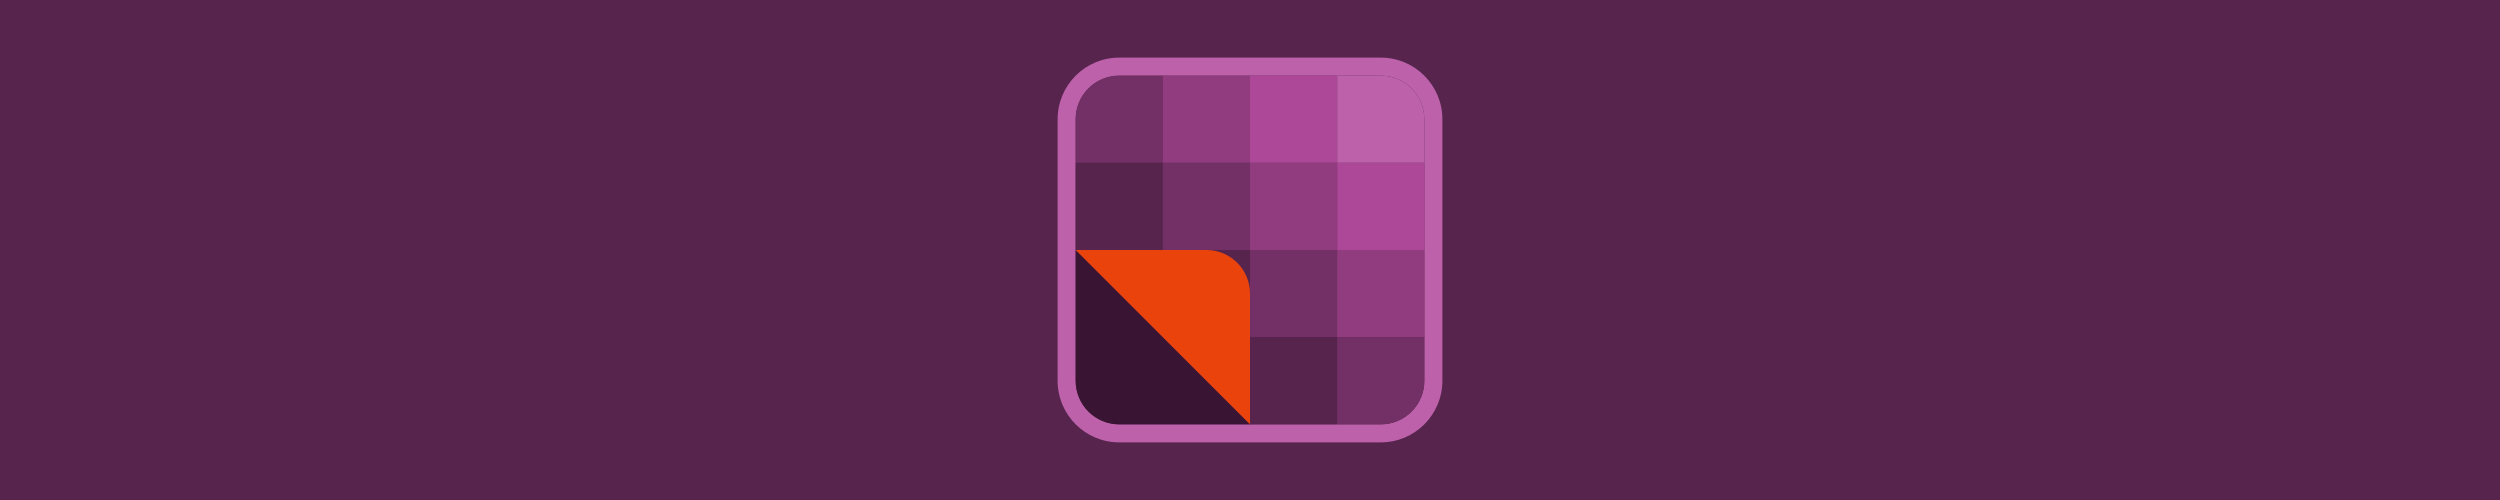
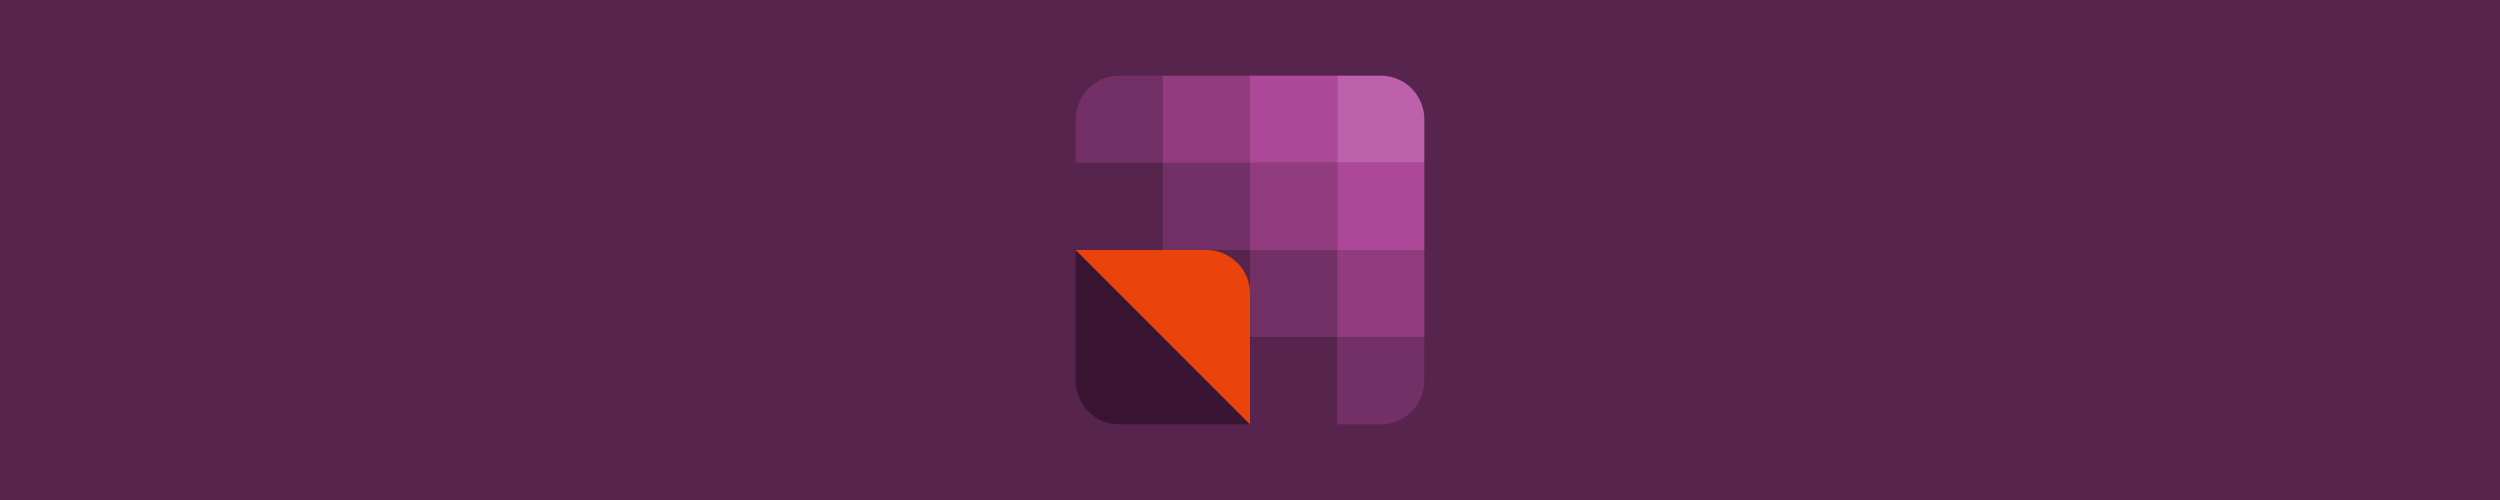
<svg xmlns="http://www.w3.org/2000/svg" width="2560" height="512" viewBox="0 0 2560 512" fill="none">
-   <g clip-path="url(#clip0_27_340)">
+   <g clip-path="url(#clip0_27_360)">
    <path d="M2560 0H0V512H2560V0Z" fill="#56244C" />
-     <g clip-path="url(#clip1_27_340)">
-       <path d="M1083 389.898V122.102C1083 87.251 1111.25 59 1146.1 59V77.469C1121.45 77.469 1101.47 97.451 1101.47 122.102V389.898C1101.47 414.548 1121.45 434.531 1146.1 434.531H1413.9C1438.55 434.531 1458.53 414.548 1458.53 389.898V122.102C1458.53 97.451 1438.55 77.469 1413.9 77.469V59C1448.75 59 1477 87.251 1477 122.102V389.898C1477 424.748 1448.75 453 1413.9 453H1146.1C1111.25 453 1083 424.748 1083 389.898ZM1413.9 59V77.469H1146.1V59H1413.9Z" fill="#BD61AA" />
-       <path d="M1101.47 122.102C1101.47 97.451 1121.45 77.469 1146.1 77.469H1190.73V166.734H1101.47V122.102Z" fill="#733066" />
-       <rect x="1101.47" y="166.734" width="89.266" height="89.266" fill="#56244C" />
-       <rect x="1190.73" y="77.469" width="89.266" height="89.266" fill="#903C7F" />
-       <rect x="1190.73" y="166.734" width="89.266" height="89.266" fill="#733066" />
-       <rect x="1280" y="77.469" width="89.266" height="89.266" fill="#AD4899" />
-       <path d="M1101.47 256H1280V434.531H1146.1C1121.45 434.531 1101.47 414.548 1101.47 389.898V256Z" fill="#3A1533" />
-       <rect x="1280" y="166.734" width="89.266" height="89.266" fill="#903C7F" />
-       <rect x="1280" y="256" width="89.266" height="89.266" fill="#733066" />
-       <rect x="1190.73" y="256" width="89.266" height="89.266" fill="#56244C" />
-       <rect x="1280" y="345.266" width="89.266" height="89.266" fill="#56244C" />
-       <path d="M1101.47 256H1235.37C1260.02 256 1280 275.983 1280 300.633V434.531L1101.47 256Z" fill="#EA430C" />
-       <path d="M1369.27 77.469H1413.9C1438.55 77.469 1458.53 97.451 1458.53 122.102V166.734H1369.27V77.469Z" fill="#BD61AA" />
-       <rect x="1369.27" y="166.734" width="89.266" height="89.266" fill="#AD4899" />
-       <rect x="1369.27" y="256" width="89.266" height="89.266" fill="#903C7F" />
-       <path d="M1369.27 345.266H1458.53V389.898C1458.53 414.548 1438.55 434.531 1413.9 434.531H1369.27V345.266Z" fill="#733066" />
-     </g>
+     <path d="M1101.47 122.102C1101.47 97.451 1121.45 77.469 1146.1 77.469H1190.73V166.734H1101.47V122.102Z" fill="#733066" />
+     <rect x="1101.47" y="166.734" width="89.266" height="89.266" fill="#56244C" />
+     <rect x="1190.73" y="77.469" width="89.266" height="89.266" fill="#903C7F" />
+     <rect x="1190.73" y="166.734" width="89.266" height="89.266" fill="#733066" />
+     <rect x="1280" y="77.469" width="89.266" height="89.266" fill="#AD4899" />
+     <path d="M1101.47 256H1280V434.531H1146.1C1121.45 434.531 1101.47 414.548 1101.47 389.898V256Z" fill="#3A1533" />
+     <rect x="1280" y="166.734" width="89.266" height="89.266" fill="#903C7F" />
+     <rect x="1280" y="256" width="89.266" height="89.266" fill="#733066" />
+     <rect x="1190.73" y="256" width="89.266" height="89.266" fill="#56244C" />
+     <rect x="1280" y="345.266" width="89.266" height="89.266" fill="#56244C" />
+     <path d="M1101.47 256H1235.37C1260.02 256 1280 275.983 1280 300.633V434.531L1101.47 256Z" fill="#EA430C" />
+     <path d="M1369.27 77.469H1413.9C1438.55 77.469 1458.53 97.451 1458.53 122.102V166.734H1369.27V77.469Z" fill="#BD61AA" />
+     <rect x="1369.27" y="166.734" width="89.266" height="89.266" fill="#AD4899" />
+     <rect x="1369.27" y="256" width="89.266" height="89.266" fill="#903C7F" />
+     <path d="M1369.27 345.266H1458.53V389.898C1458.53 414.548 1438.55 434.531 1413.9 434.531H1369.27V345.266Z" fill="#733066" />
  </g>
  <defs>
-     <clipPath id="clip0_27_340">
+     <clipPath id="clip0_27_360">
      <rect width="2560" height="512" fill="white" />
-     </clipPath>
-     <clipPath id="clip1_27_340">
-       <rect width="394" height="394" fill="white" transform="matrix(-1 0 0 1 1477 59)" />
    </clipPath>
  </defs>
</svg>
